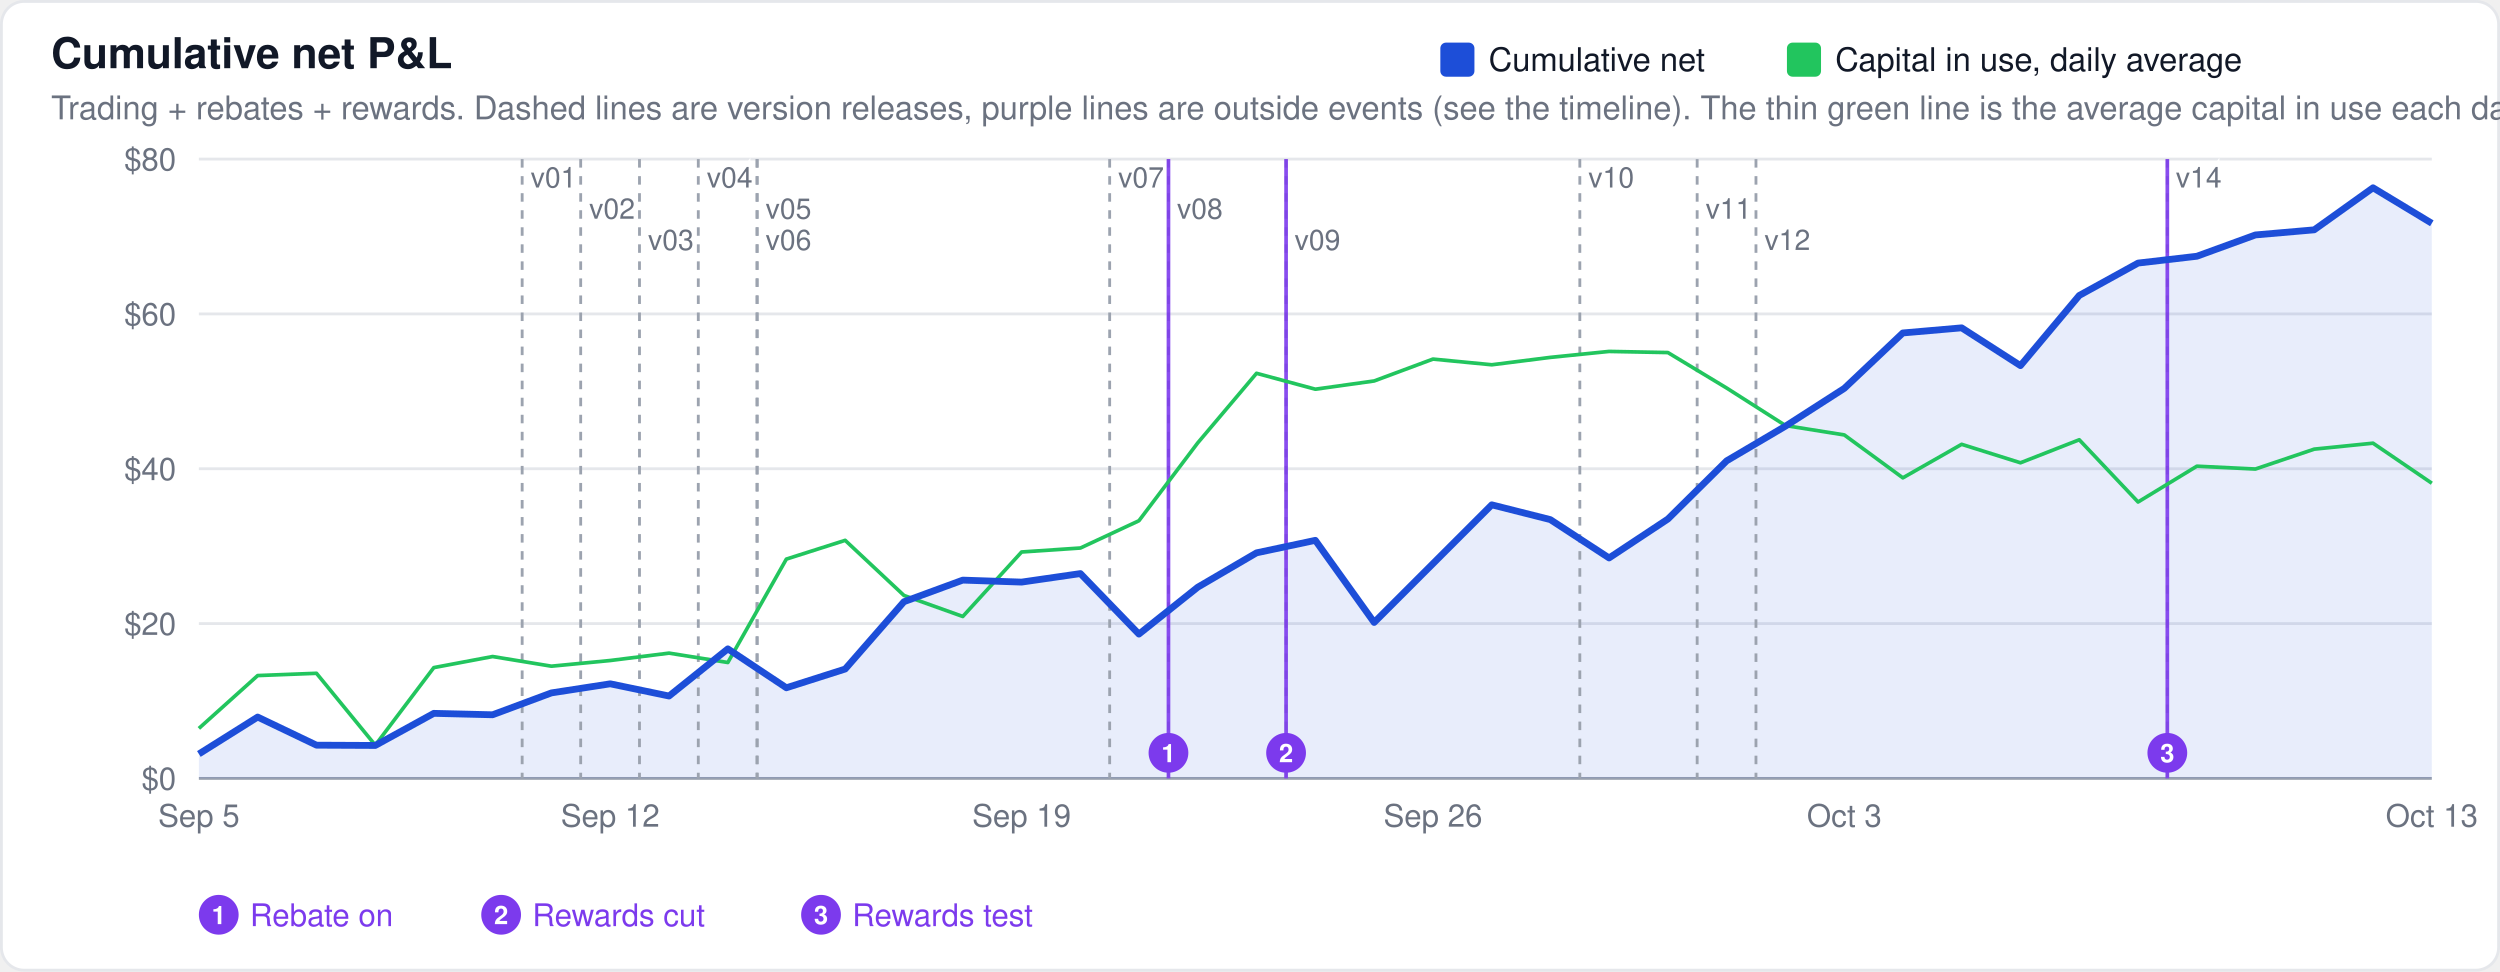
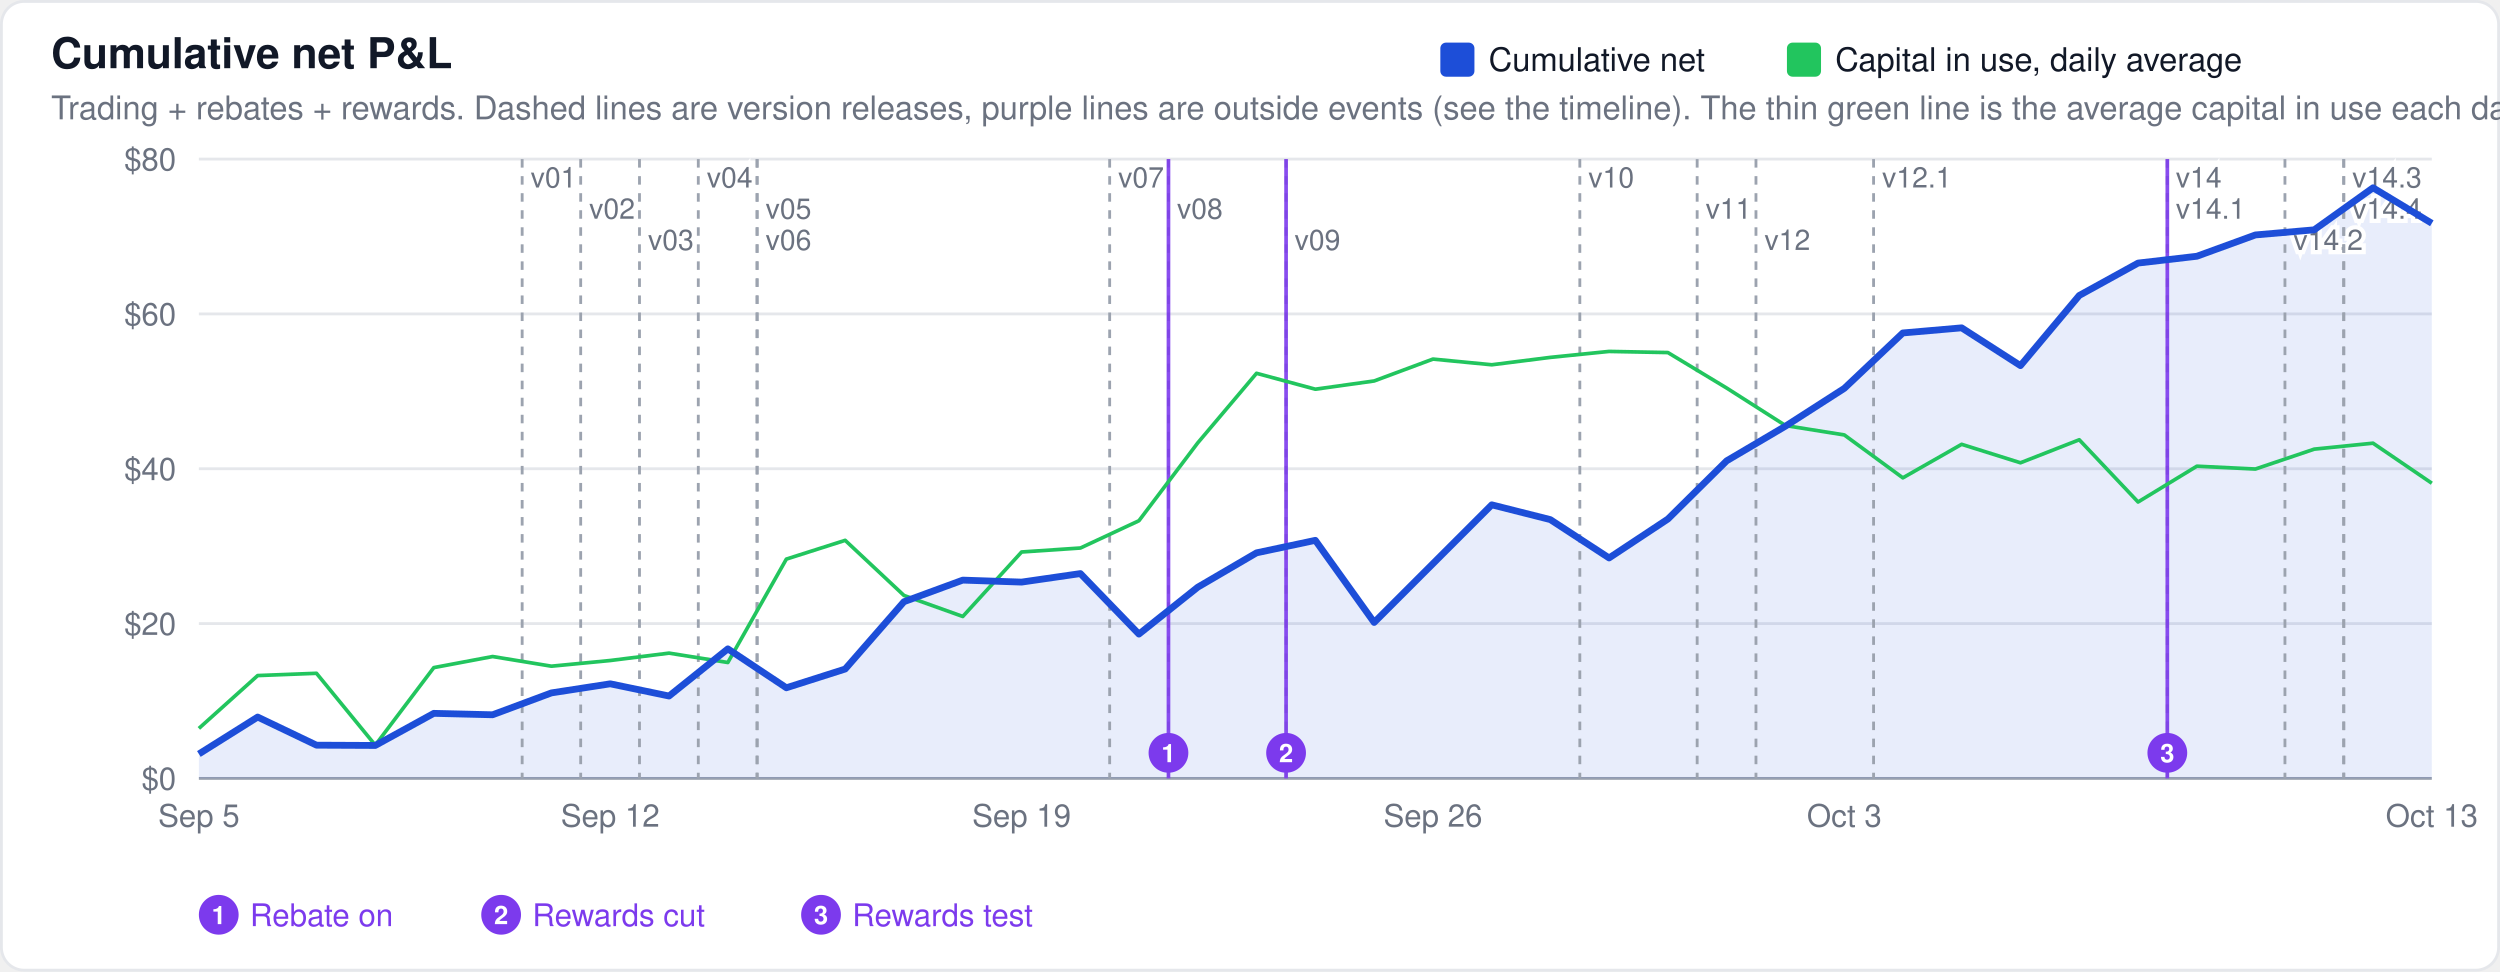
<svg xmlns="http://www.w3.org/2000/svg" width="880" height="342" viewBox="0 0 880 342" font-family="-apple-system,BlinkMacSystemFont,Segoe UI,Helvetica,Arial,sans-serif">
  <rect x="0.5" y="0.5" width="879" height="341" rx="8" fill="#ffffff" stroke="#e5e7eb" />
  <text x="18" y="24" font-size="15" font-weight="600" fill="#111827">Cumulative net P&amp;L</text>
  <text x="18" y="42" font-size="11.5" fill="#6b7280">Trading + rebates + rewards. Dashed lines are version releases, purple lines are outside events (see the timeline). The thin green line is the average capital in use each day.</text>
  <line x1="70" x2="856" y1="274.0" y2="274.0" stroke="#9ca3af" stroke-width="1" />
  <text x="62" y="278.0" font-size="11" text-anchor="end" fill="#6b7280">$0</text>
  <line x1="70" x2="856" y1="219.5" y2="219.5" stroke="#e5e7eb" stroke-width="1" />
  <text x="62" y="223.5" font-size="11" text-anchor="end" fill="#6b7280">$20</text>
  <line x1="70" x2="856" y1="165.0" y2="165.0" stroke="#e5e7eb" stroke-width="1" />
  <text x="62" y="169.0" font-size="11" text-anchor="end" fill="#6b7280">$40</text>
  <line x1="70" x2="856" y1="110.5" y2="110.5" stroke="#e5e7eb" stroke-width="1" />
  <text x="62" y="114.5" font-size="11" text-anchor="end" fill="#6b7280">$60</text>
  <line x1="70" x2="856" y1="56.0" y2="56.0" stroke="#e5e7eb" stroke-width="1" />
  <text x="62" y="60.0" font-size="11" text-anchor="end" fill="#6b7280">$80</text>
  <path d="M70.0,274.0 L70.0,265.4 L90.7,252.4 L111.4,262.3 L132.1,262.4 L152.7,251.1 L173.4,251.6 L194.1,243.9 L214.8,240.7 L235.5,245.0 L256.2,228.4 L276.8,242.1 L297.5,235.5 L318.2,211.8 L338.9,204.2 L359.6,204.9 L380.3,201.9 L400.9,223.2 L421.6,206.7 L442.3,194.6 L463.0,190.2 L483.7,219.1 L504.4,198.4 L525.1,177.7 L545.7,182.9 L566.4,196.4 L587.1,182.7 L607.8,162.2 L628.5,150.0 L649.2,136.7 L669.8,117.2 L690.5,115.4 L711.2,128.7 L731.9,104.0 L752.6,92.6 L773.3,90.2 L793.9,82.7 L814.6,80.9 L835.3,66.1 L856.0,78.6 L856.0,274.0 Z" fill="#1d4ed8" fill-opacity="0.1" stroke="none" />
  <line x1="183.8" x2="183.8" y1="56" y2="274" stroke="#9ca3af" stroke-width="1" stroke-dasharray="3,3" />
  <text x="186.8" y="66" font-size="10" fill="#6b7280" stroke="#ffffff" stroke-width="3" paint-order="stroke">v01</text>
  <line x1="204.4" x2="204.4" y1="56" y2="274" stroke="#9ca3af" stroke-width="1" stroke-dasharray="3,3" />
  <text x="207.4" y="77" font-size="10" fill="#6b7280" stroke="#ffffff" stroke-width="3" paint-order="stroke">v02</text>
  <line x1="225.1" x2="225.1" y1="56" y2="274" stroke="#9ca3af" stroke-width="1" stroke-dasharray="3,3" />
  <text x="228.1" y="88" font-size="10" fill="#6b7280" stroke="#ffffff" stroke-width="3" paint-order="stroke">v03</text>
  <line x1="245.8" x2="245.8" y1="56" y2="274" stroke="#9ca3af" stroke-width="1" stroke-dasharray="3,3" />
  <text x="248.8" y="66" font-size="10" fill="#6b7280" stroke="#ffffff" stroke-width="3" paint-order="stroke">v04</text>
  <line x1="266.5" x2="266.5" y1="56" y2="274" stroke="#9ca3af" stroke-width="1" stroke-dasharray="3,3" />
  <text x="269.5" y="77" font-size="10" fill="#6b7280" stroke="#ffffff" stroke-width="3" paint-order="stroke">v05</text>
  <line x1="266.5" x2="266.5" y1="56" y2="274" stroke="#9ca3af" stroke-width="1" stroke-dasharray="3,3" />
  <text x="269.5" y="88" font-size="10" fill="#6b7280" stroke="#ffffff" stroke-width="3" paint-order="stroke">v06</text>
  <line x1="390.6" x2="390.6" y1="56" y2="274" stroke="#9ca3af" stroke-width="1" stroke-dasharray="3,3" />
  <text x="393.6" y="66" font-size="10" fill="#6b7280" stroke="#ffffff" stroke-width="3" paint-order="stroke">v07</text>
  <line x1="411.3" x2="411.3" y1="56" y2="274" stroke="#9ca3af" stroke-width="1" stroke-dasharray="3,3" />
  <text x="414.3" y="77" font-size="10" fill="#6b7280" stroke="#ffffff" stroke-width="3" paint-order="stroke">v08</text>
  <line x1="452.7" x2="452.7" y1="56" y2="274" stroke="#9ca3af" stroke-width="1" stroke-dasharray="3,3" />
  <text x="455.7" y="88" font-size="10" fill="#6b7280" stroke="#ffffff" stroke-width="3" paint-order="stroke">v09</text>
  <line x1="556.1" x2="556.1" y1="56" y2="274" stroke="#9ca3af" stroke-width="1" stroke-dasharray="3,3" />
  <text x="559.1" y="66" font-size="10" fill="#6b7280" stroke="#ffffff" stroke-width="3" paint-order="stroke">v10</text>
  <line x1="597.4" x2="597.4" y1="56" y2="274" stroke="#9ca3af" stroke-width="1" stroke-dasharray="3,3" />
  <text x="600.4" y="77" font-size="10" fill="#6b7280" stroke="#ffffff" stroke-width="3" paint-order="stroke">v11</text>
  <line x1="618.1" x2="618.1" y1="56" y2="274" stroke="#9ca3af" stroke-width="1" stroke-dasharray="3,3" />
  <text x="621.1" y="88" font-size="10" fill="#6b7280" stroke="#ffffff" stroke-width="3" paint-order="stroke">v12</text>
+   <line x1="659.5" x2="659.5" y1="56" y2="274" stroke="#9ca3af" stroke-width="1" stroke-dasharray="3,3" />
+   <text x="662.5" y="66" font-size="10" fill="#6b7280" stroke="#ffffff" stroke-width="3" paint-order="stroke">v12.1</text>
  <line x1="762.9" x2="762.9" y1="56" y2="274" stroke="#9ca3af" stroke-width="1" stroke-dasharray="3,3" />
  <text x="765.9" y="66" font-size="10" fill="#6b7280" stroke="#ffffff" stroke-width="3" paint-order="stroke">v14</text>
+   <line x1="762.9" x2="762.9" y1="56" y2="274" stroke="#9ca3af" stroke-width="1" stroke-dasharray="3,3" />
+   <text x="765.9" y="77" font-size="10" fill="#6b7280" stroke="#ffffff" stroke-width="3" paint-order="stroke">v14.1</text>
+   <line x1="804.3" x2="804.3" y1="56" y2="274" stroke="#9ca3af" stroke-width="1" stroke-dasharray="3,3" />
+   <text x="807.3" y="88" font-size="10" fill="#6b7280" stroke="#ffffff" stroke-width="3" paint-order="stroke">v14.2</text>
+   <line x1="825.0" x2="825.0" y1="56" y2="274" stroke="#9ca3af" stroke-width="1" stroke-dasharray="3,3" />
+   <text x="828.0" y="66" font-size="10" fill="#6b7280" stroke="#ffffff" stroke-width="3" paint-order="stroke">v14.3</text>
+   <line x1="825.0" x2="825.0" y1="56" y2="274" stroke="#9ca3af" stroke-width="1" stroke-dasharray="3,3" />
+   <text x="828.0" y="77" font-size="10" fill="#6b7280" stroke="#ffffff" stroke-width="3" paint-order="stroke">v14.4</text>
  <line x1="411.3" x2="411.3" y1="56" y2="274" stroke="#7c3aed" stroke-width="1.3" opacity="0.9" />
  <circle cx="411.3" cy="265.0" r="7" fill="#7c3aed" />
  <text x="411.3" y="268.3" font-size="9" font-weight="600" text-anchor="middle" fill="#ffffff">1</text>
  <line x1="452.7" x2="452.7" y1="56" y2="274" stroke="#7c3aed" stroke-width="1.3" opacity="0.9" />
  <circle cx="452.7" cy="265.0" r="7" fill="#7c3aed" />
  <text x="452.7" y="268.3" font-size="9" font-weight="600" text-anchor="middle" fill="#ffffff">2</text>
  <line x1="762.9" x2="762.9" y1="56" y2="274" stroke="#7c3aed" stroke-width="1.3" opacity="0.9" />
  <circle cx="762.9" cy="265.0" r="7" fill="#7c3aed" />
  <text x="762.9" y="268.3" font-size="9" font-weight="600" text-anchor="middle" fill="#ffffff">3</text>
  <circle cx="77.0" cy="322.0" r="7" fill="#7c3aed" />
  <text x="77.0" y="325.3" font-size="9" font-weight="600" text-anchor="middle" fill="#ffffff">1</text>
  <text x="88.0" y="326.0" font-size="11" fill="#7c3aed">Rebate on</text>
  <circle cx="176.4" cy="322.0" r="7" fill="#7c3aed" />
  <text x="176.4" y="325.3" font-size="9" font-weight="600" text-anchor="middle" fill="#ffffff">2</text>
  <text x="187.4" y="326.0" font-size="11" fill="#7c3aed">Rewards cut</text>
  <circle cx="289.0" cy="322.0" r="7" fill="#7c3aed" />
  <text x="289.0" y="325.3" font-size="9" font-weight="600" text-anchor="middle" fill="#ffffff">3</text>
  <text x="300.0" y="326.0" font-size="11" fill="#7c3aed">Rewards test</text>
  <path d="M70.0,256.4 L90.7,237.8 L111.4,237.0 L132.1,262.3 L152.7,235.0 L173.4,231.1 L194.1,234.5 L214.8,232.5 L235.5,229.9 L256.2,233.2 L276.8,196.8 L297.5,190.2 L318.2,209.6 L338.9,217.0 L359.6,194.3 L380.3,192.9 L400.9,183.3 L421.6,155.9 L442.3,131.4 L463.0,137.0 L483.7,134.1 L504.4,126.4 L525.1,128.4 L545.7,125.8 L566.4,123.7 L587.1,124.1 L607.8,136.6 L628.5,149.8 L649.2,153.1 L669.8,168.2 L690.5,156.4 L711.2,162.9 L731.9,154.8 L752.6,176.7 L773.3,164.1 L793.9,165.1 L814.6,158.1 L835.3,156.0 L856.0,170.1" fill="none" stroke="#22c55e" stroke-width="1.3" stroke-linejoin="round" />
  <path d="M70.0,265.4 L90.7,252.4 L111.4,262.3 L132.1,262.4 L152.7,251.1 L173.4,251.6 L194.1,243.9 L214.8,240.7 L235.5,245.0 L256.2,228.4 L276.8,242.1 L297.5,235.5 L318.2,211.8 L338.9,204.2 L359.6,204.9 L380.3,201.9 L400.9,223.2 L421.6,206.7 L442.3,194.6 L463.0,190.2 L483.7,219.1 L504.4,198.4 L525.1,177.7 L545.7,182.9 L566.4,196.4 L587.1,182.7 L607.8,162.2 L628.5,150.0 L649.2,136.7 L669.8,117.2 L690.5,115.4 L711.2,128.7 L731.9,104.0 L752.6,92.6 L773.3,90.2 L793.9,82.7 L814.6,80.9 L835.3,66.1 L856.0,78.6" fill="none" stroke="#1d4ed8" stroke-width="2.4" stroke-linejoin="round" />
  <rect x="629.0" y="15" width="12" height="12" rx="2" fill="#22c55e" />
  <text x="646.0" y="25" font-size="11.5" fill="#111827">Capital in use, daily average</text>
  <rect x="507.0" y="15" width="12" height="12" rx="2" fill="#1d4ed8" />
  <text x="524.0" y="25" font-size="11.5" fill="#111827">Cumulative net</text>
  <text x="70.0" y="291" font-size="11" text-anchor="middle" fill="#6b7280">Sep 5</text>
  <text x="214.8" y="291" font-size="11" text-anchor="middle" fill="#6b7280">Sep 12</text>
  <text x="359.6" y="291" font-size="11" text-anchor="middle" fill="#6b7280">Sep 19</text>
  <text x="504.4" y="291" font-size="11" text-anchor="middle" fill="#6b7280">Sep 26</text>
  <text x="649.2" y="291" font-size="11" text-anchor="middle" fill="#6b7280">Oct 3</text>
  <text x="856.0" y="291" font-size="11" text-anchor="middle" fill="#6b7280">Oct 13</text>
</svg>
